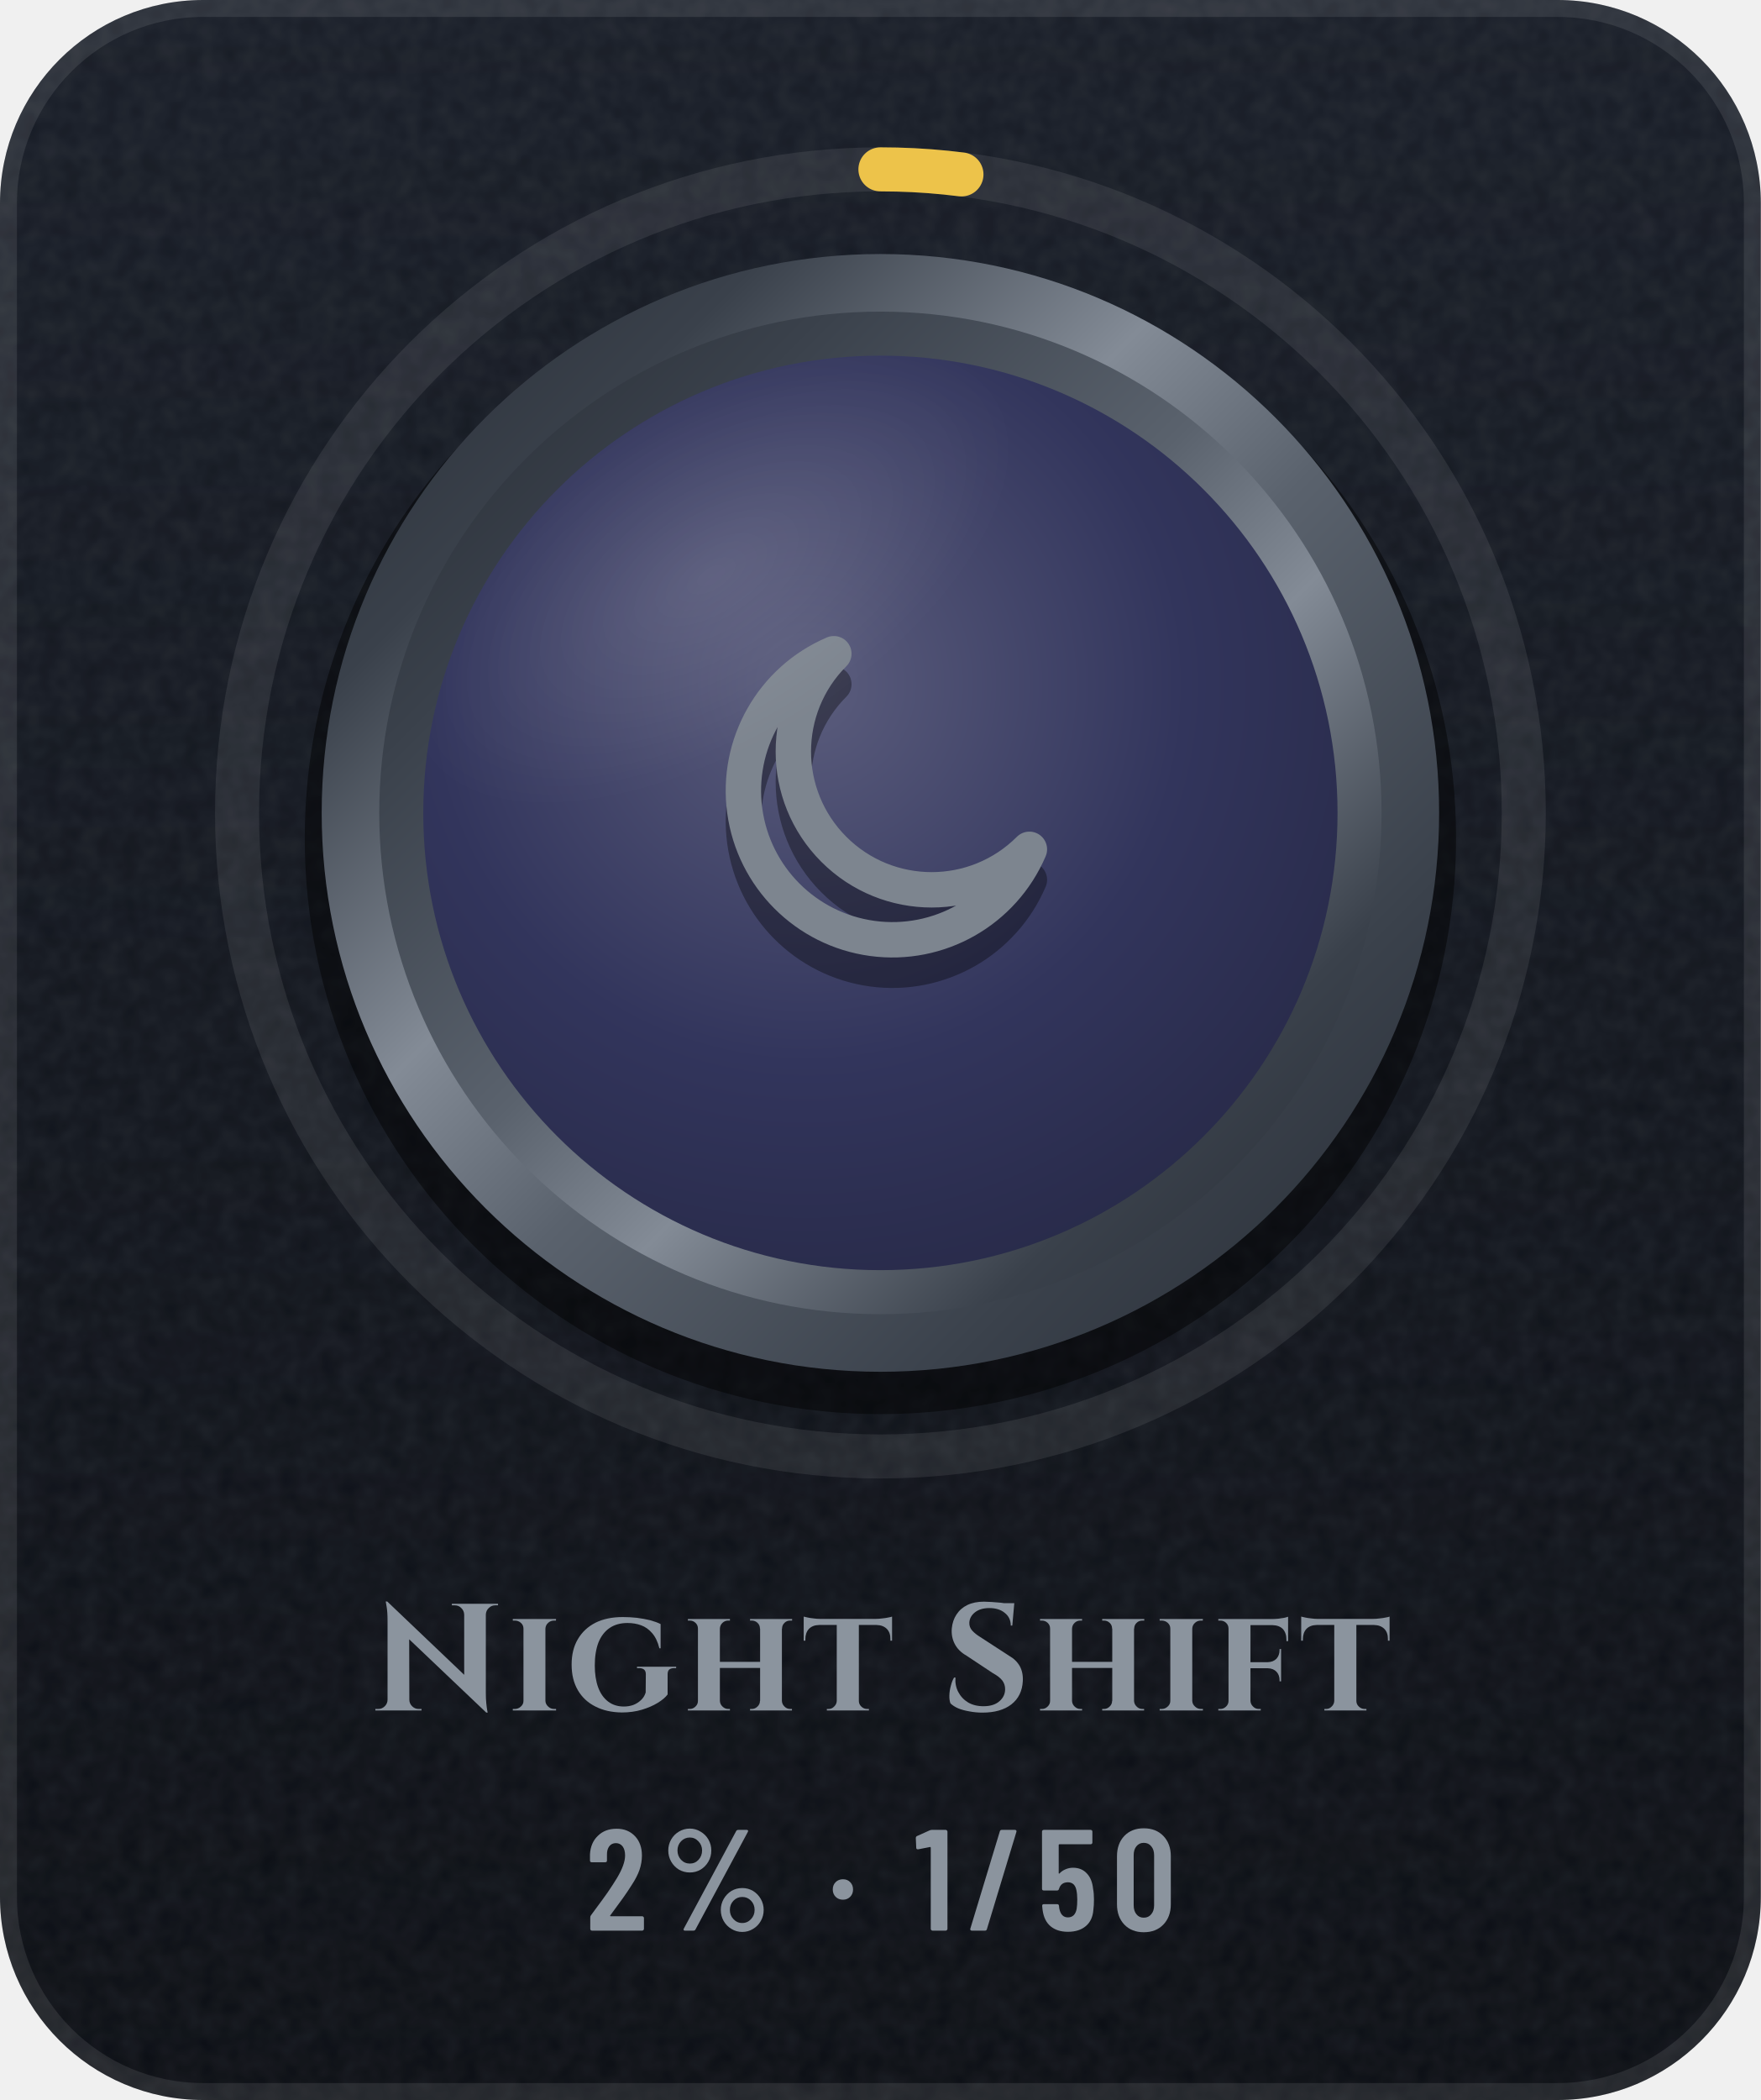
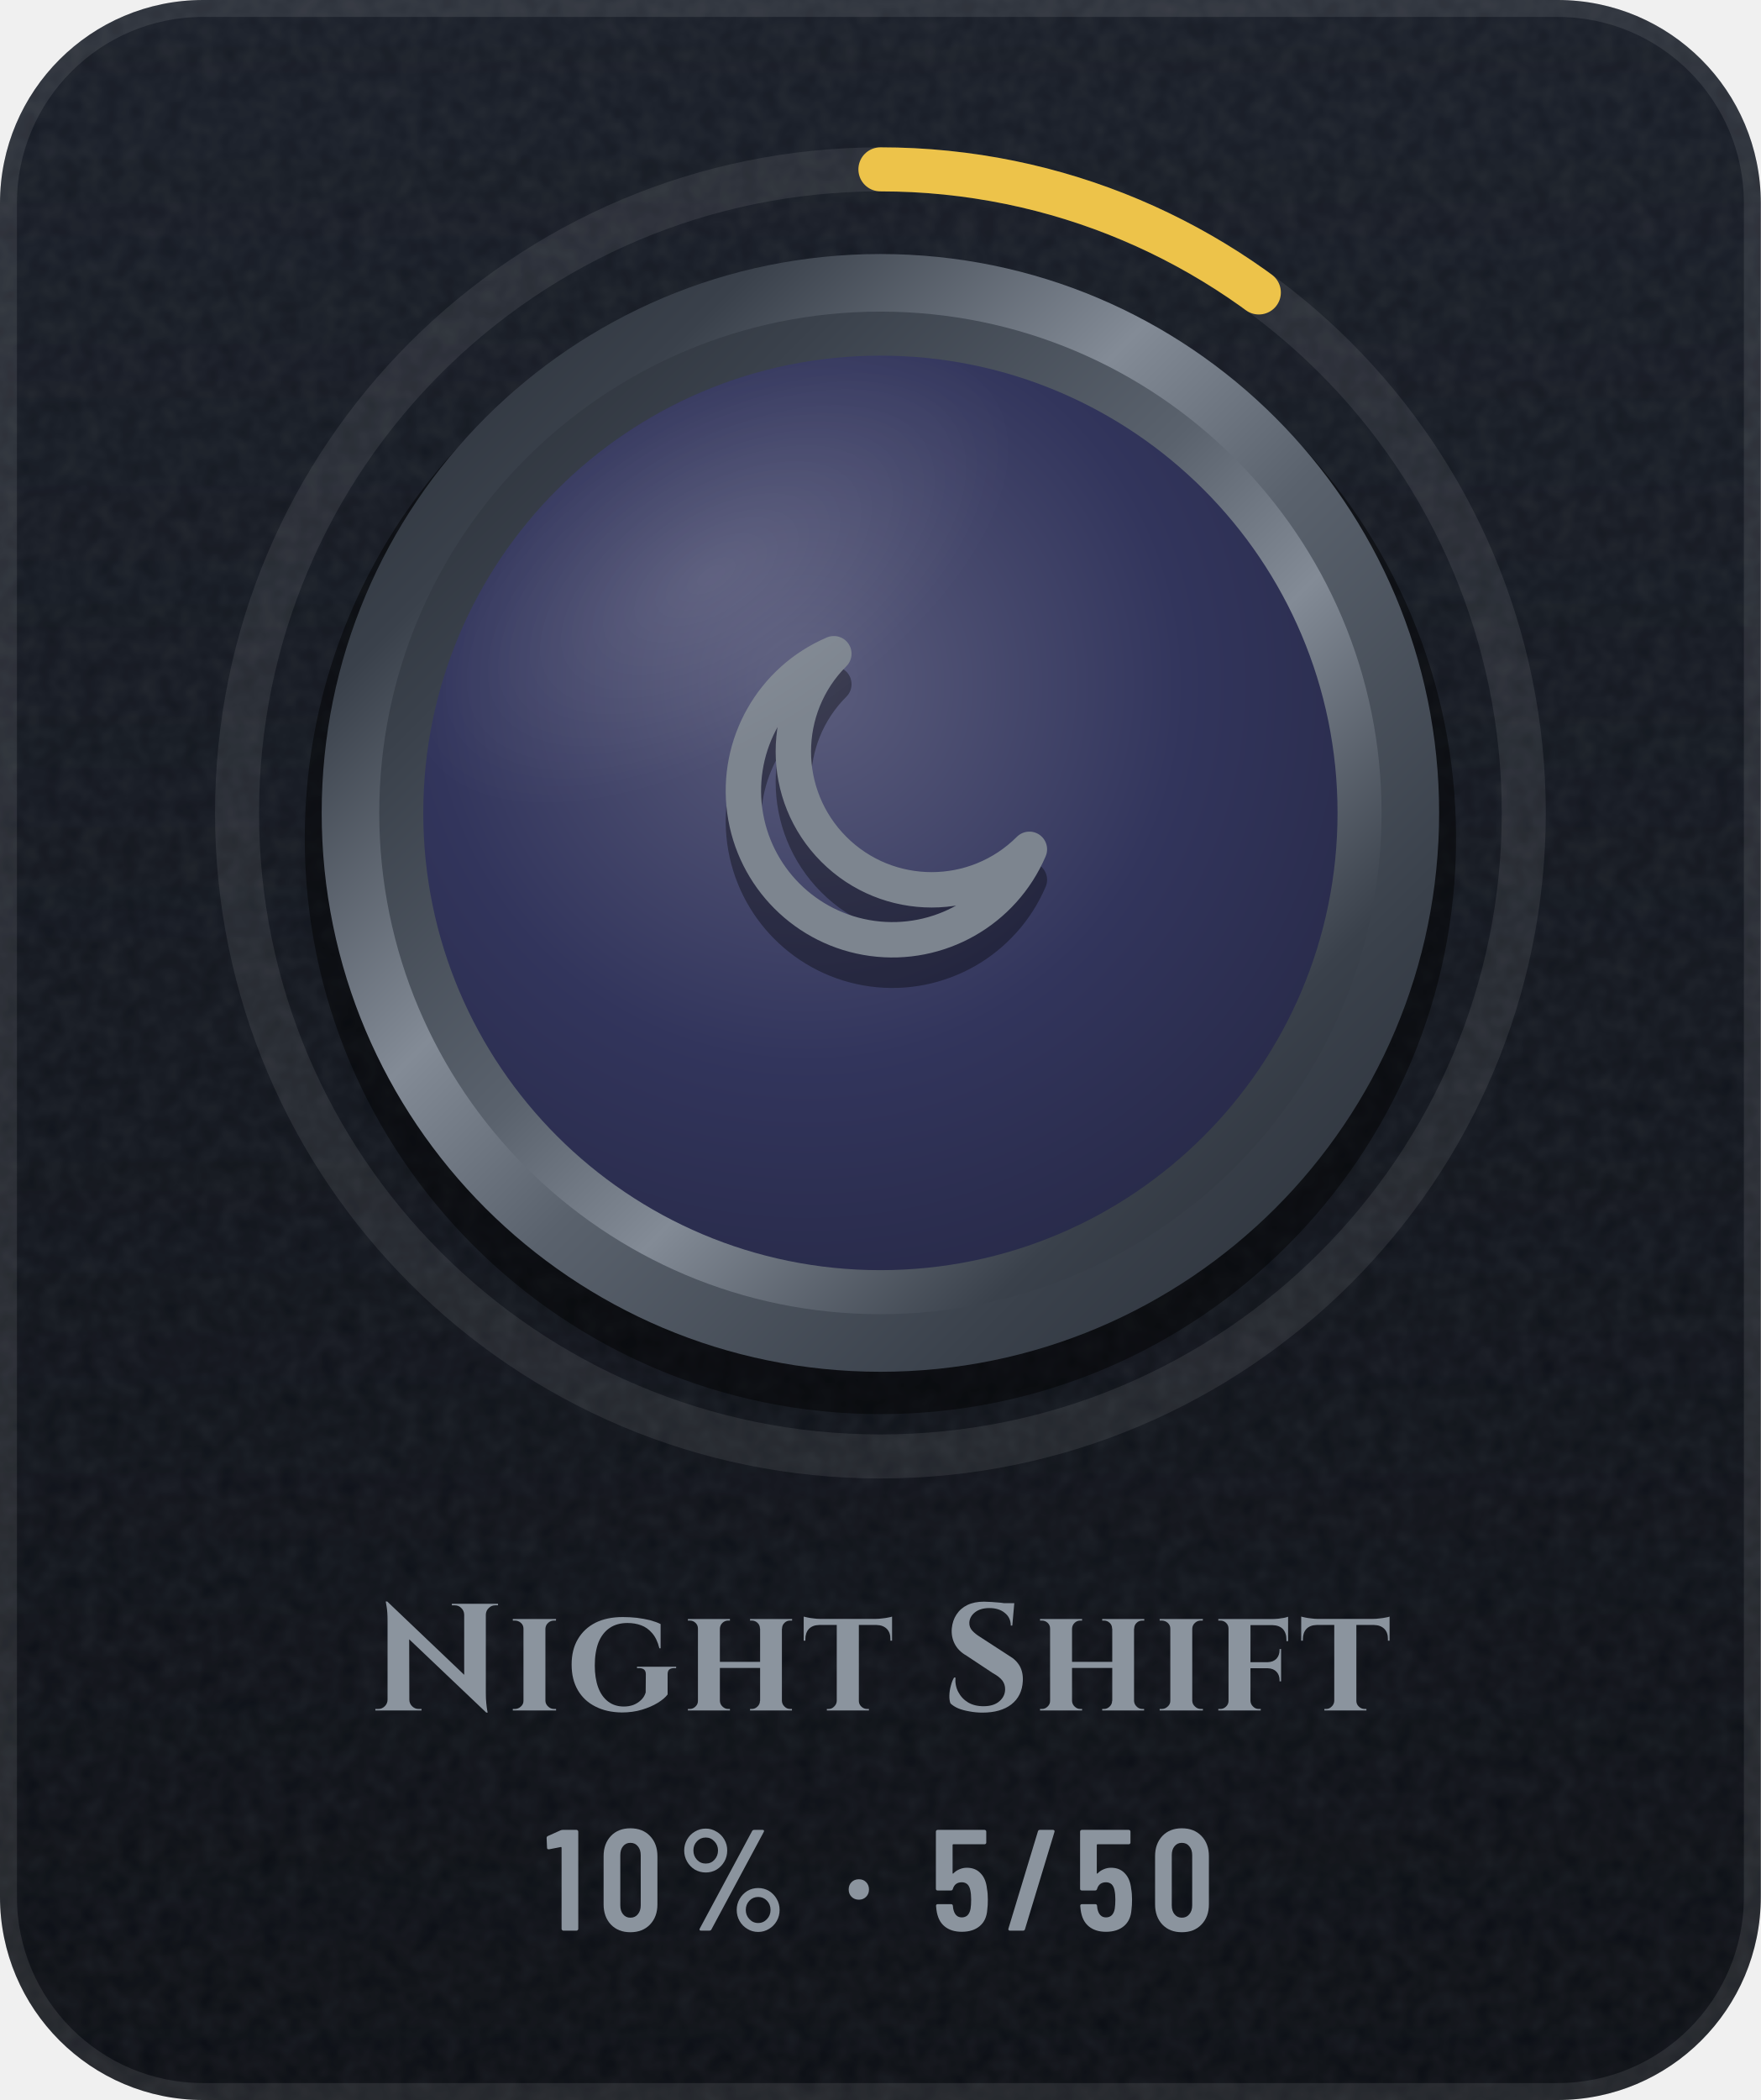
- <svg xmlns="http://www.w3.org/2000/svg" width="104" height="124" viewBox="0 0 104 124" role="img" aria-label="Night Shift: 2% (1 of 50)">
+ <svg xmlns="http://www.w3.org/2000/svg" width="104" height="124" viewBox="0 0 104 124" role="img" aria-label="Night Shift: 10% (5 of 50)">
  <defs>
    <linearGradient id="bg" x1="0" y1="0" x2="0" y2="1">
      <stop offset="0" stop-color="#171C26" />
      <stop offset="1" stop-color="#0A0D13" />
    </linearGradient>
    <clipPath id="card">
      <rect width="104" height="124" rx="12" />
    </clipPath>
    <filter id="grain" x="0" y="0" width="100%" height="100%">
      <feTurbulence type="fractalNoise" baseFrequency=".85" numOctaves="2" stitchTiles="stitch" />
      <feColorMatrix values="0 0 0 0 1 0 0 0 0 1 0 0 0 0 1 0 0 0 .07 0" />
    </filter>
    <radialGradient id="glow" cx=".5" cy=".5" r=".5">
      <stop offset="0" stop-color="#5A626D" stop-opacity="0" />
      <stop offset="1" stop-color="#5A626D" stop-opacity="0" />
    </radialGradient>
    <linearGradient id="mh" x1="0" y1="0" x2="1" y2="0">
      <stop offset="0" stop-color="#252A32" />
      <stop offset="0.2" stop-color="#3A414B" />
      <stop offset="0.4" stop-color="#838B96" />
      <stop offset="0.54" stop-color="#5A626D" />
      <stop offset="0.78" stop-color="#3A414B" />
      <stop offset="1" stop-color="#252A32" />
    </linearGradient>
    <linearGradient id="md" x1="0" y1="0" x2="1" y2="1">
      <stop offset="0" stop-color="#252A32" />
      <stop offset="0.2" stop-color="#3A414B" />
      <stop offset="0.4" stop-color="#838B96" />
      <stop offset="0.54" stop-color="#5A626D" />
      <stop offset="0.78" stop-color="#3A414B" />
      <stop offset="1" stop-color="#252A32" />
    </linearGradient>
    <linearGradient id="mdr" x1="1" y1="1" x2="0" y2="0">
      <stop offset="0" stop-color="#252A32" />
      <stop offset="0.2" stop-color="#3A414B" />
      <stop offset="0.4" stop-color="#838B96" />
      <stop offset="0.54" stop-color="#5A626D" />
      <stop offset="0.78" stop-color="#3A414B" />
      <stop offset="1" stop-color="#252A32" />
    </linearGradient>
    <linearGradient id="dia" x1="0" y1="0" x2="1" y2="0">
      <stop offset="0" stop-color="#6CCBFF" />
      <stop offset=".5" stop-color="#C4B2FF" />
      <stop offset="1" stop-color="#F29BDD" />
    </linearGradient>
    <linearGradient id="pb" x1="0" y1="0" x2="1" y2="0">
      <stop offset="0" stop-color="#8F5125" />
      <stop offset="1" stop-color="#F5C69A" />
    </linearGradient>
    <linearGradient id="shg" x1="0" y1="0" x2="1" y2="0">
      <stop offset="0" stop-color="#FFFFFF" stop-opacity="0" />
      <stop offset=".5" stop-color="#FFFFFF" stop-opacity=".6" />
      <stop offset="1" stop-color="#FFFFFF" stop-opacity="0" />
    </linearGradient>
    <radialGradient id="en" cx=".42" cy=".36" r=".75">
      <stop offset="0" stop-color="#5B5D7D" />
      <stop offset=".55" stop-color="#32355C" />
      <stop offset="1" stop-color="#262845" />
    </radialGradient>
    <linearGradient id="ig" gradientUnits="userSpaceOnUse" x1="0" y1="34" x2="0" y2="62">
      <stop offset="0" stop-color="#7D858F" />
      <stop offset="1" stop-color="#4E5661" />
    </linearGradient>
    <radialGradient id="gl" cx=".5" cy=".5" r=".5">
      <stop offset="0" stop-color="#FFFFFF" stop-opacity=".45" />
      <stop offset="1" stop-color="#FFFFFF" stop-opacity="0" />
    </radialGradient>
    <clipPath id="fc">
      <circle cx="52" cy="48" r="27" />
    </clipPath>
  </defs>
  <g clip-path="url(#card)">
    <rect width="104" height="124" fill="url(#bg)" />
    <rect width="104" height="124" filter="url(#grain)" />
  </g>
  <rect x=".5" y=".5" width="103" height="123" rx="11.5" fill="none" stroke="#FFFFFF" stroke-opacity=".09" />
  <circle cx="52" cy="48" r="48" fill="url(#glow)" />
  <circle cx="52" cy="48" r="38" fill="none" stroke="#FFFFFF" stroke-opacity=".08" stroke-width="2.6" />
-   <circle cx="52" cy="48" r="38" fill="none" stroke="#EDC34A" stroke-width="2.6" stroke-linecap="round" stroke-dasharray="4.8 238.8" transform="rotate(-90 52 48)" />
+   <circle cx="52" cy="48" r="38" fill="none" stroke="#EDC34A" stroke-width="2.6" stroke-linecap="round" stroke-dasharray="23.9 238.8" transform="rotate(-90 52 48)" />
  <circle cx="52" cy="49.5" r="34" fill="#000000" fill-opacity=".45" />
  <circle cx="52" cy="48" r="33" fill="url(#md)" />
  <circle cx="52" cy="48" r="29.6" fill="url(#mdr)" />
  <circle cx="52" cy="48" r="27" fill="url(#en)" />
  <g transform="translate(38.8 36) scale(1.1)" fill="none" stroke="#000000" stroke-width="1.9" stroke-linecap="round" stroke-linejoin="round" stroke-opacity=".35">
    <path d="M20 14.5A8 8 0 1 1 9.5 4 6.5 6.5 0 0 0 20 14.5z" />
  </g>
  <g transform="translate(38.8 34.2) scale(1.1)" fill="none" stroke="url(#ig)" stroke-width="1.9" stroke-linecap="round" stroke-linejoin="round">
    <path d="M20 14.5A8 8 0 1 1 9.5 4 6.5 6.5 0 0 0 20 14.5z" />
  </g>
  <g clip-path="url(#fc)">
    <ellipse cx="42" cy="34" rx="20" ry="10" transform="rotate(-32 42 34)" fill="url(#gl)" opacity=".25" />
  </g>
  <g transform="translate(21.9 101) scale(0.009 -0.009)" fill="#8B949E">
    <use href="#s78" x="0" />
    <use href="#s105" x="898" />
    <use href="#s103" x="1284" />
    <use href="#s104" x="2047" />
    <use href="#s116" x="2831" />
    <use href="#s83" x="3747" />
    <use href="#s104" x="4358" />
    <use href="#s105" x="5143" />
    <use href="#s102" x="5528" />
    <use href="#s116" x="6096" />
  </g>
-   <g transform="translate(34.6 114) scale(0.0085 -0.0085)" fill="#8B949E">
-     <use href="#m50" x="0" />
-     <use href="#m37" x="519" />
-     <use href="#m183" x="1679" />
-     <use href="#m49" x="2283" />
-     <use href="#m47" x="2651" />
-     <use href="#m53" x="3131" />
-     <use href="#m48" x="3653" />
+   <g transform="translate(32.2 114) scale(0.0085 -0.0085)" fill="#8B949E">
+     <use href="#m49" x="0" />
+     <use href="#m48" x="368" />
+     <use href="#m37" x="912" />
+     <use href="#m183" x="2072" />
+     <use href="#m53" x="2676" />
+     <use href="#m47" x="3198" />
+     <use href="#m53" x="3678" />
+     <use href="#m48" x="4200" />
  </g>
  <defs>
    <path id="m37" d="M54 557Q54 598 74 633Q94 668 128 688Q163 709 204 709Q244 709 278 688Q313 668 333 633Q353 598 353 557Q353 515 333 480Q313 445 279 424Q245 404 204 404Q163 404 128 424Q94 445 74 480Q54 515 54 557ZM162 14 526 692Q530 700 541 700H599Q606 700 608 696Q610 692 607 686L243 8Q239 0 228 0H170Q163 0 161 4Q159 8 162 14ZM289 557Q289 594 264 620Q239 647 204 647Q168 647 143 621Q118 595 118 557Q118 519 143 492Q168 466 204 466Q240 466 264 492Q289 519 289 557ZM419 144Q419 185 439 220Q459 255 493 276Q527 296 568 296Q609 296 643 276Q677 255 697 220Q717 185 717 144Q717 102 697 67Q677 32 643 12Q609 -9 568 -9Q527 -9 493 12Q459 32 439 67Q419 102 419 144ZM654 144Q654 182 629 208Q604 234 568 234Q532 234 507 208Q482 182 482 144Q482 106 507 80Q532 53 568 53Q604 53 629 80Q654 106 654 144Z" />
    <path id="m47" d="M21 14 226 690Q229 700 239 700H331Q337 700 340 696Q343 692 341 686L136 10Q133 0 123 0H31Q25 0 22 4Q19 8 21 14Z" />
    <path id="m48" d="M38 183V517Q38 604 89 658Q140 711 224 711Q309 711 360 658Q412 604 412 517V183Q412 96 360 42Q309 -11 224 -11Q140 -11 89 42Q38 96 38 183ZM296 176V524Q296 563 276 586Q257 610 224 610Q192 610 173 586Q154 563 154 524V176Q154 137 173 114Q192 90 224 90Q257 90 276 114Q296 137 296 176Z" />
    <path id="m49" d="M122 700H218Q223 700 226 696Q230 693 230 688V12Q230 7 226 4Q223 0 218 0H126Q121 0 118 4Q114 7 114 12V576Q114 578 112 580Q111 582 109 581L27 565H24Q13 565 13 576L10 643Q10 653 18 657L107 697Q114 700 122 700Z" />
-     <path id="m50" d="M173 100H392Q397 100 400 96Q404 93 404 88V12Q404 7 400 4Q397 0 392 0H43Q38 0 34 4Q31 7 31 12V92Q31 101 36 107L75 160Q114 212 152 266Q189 320 215 363Q273 459 273 522Q273 562 256 585Q238 608 209 608Q180 608 163 586Q146 563 147 526V487Q147 482 144 478Q140 475 135 475H41Q36 475 32 478Q29 482 29 487V530Q33 610 84 659Q134 708 214 708Q293 708 342 656Q390 605 390 521Q390 471 373 422Q356 373 319 317Q294 277 260 229Q225 181 214 166Q184 126 170 106Q168 104 169 102Q170 100 173 100Z" />
    <path id="m53" d="M400 216Q400 175 396 146Q391 72 344 32Q297 -8 219 -8Q145 -8 99 30Q53 68 43 144L40 172Q40 184 52 184H144Q156 184 157 172Q157 166 159 154Q171 92 219 92Q244 92 260 108Q275 124 280 153Q284 178 284 217Q284 254 278 281Q273 307 258 322Q242 336 219 336Q171 336 157 290Q154 279 144 279H51Q46 279 42 282Q39 286 39 291V688Q39 693 42 696Q46 700 51 700H377Q382 700 386 696Q389 693 389 688V612Q389 607 386 604Q382 600 377 600H160Q155 600 155 595V400Q155 397 157 396Q159 396 161 398Q178 416 202 426Q227 437 254 437Q314 437 350 398Q387 360 394 290Q400 259 400 216Z" />
    <path id="m183" d="M37 286Q37 317 57 337Q77 357 108 357Q139 357 158 337Q178 317 178 286Q178 255 158 235Q138 215 108 215Q77 215 57 235Q37 255 37 286Z" />
    <path id="s78" d="M108 715 613 234V629Q612 655 594 672Q577 690 551 690H532V700H835V690H817Q792 690 774 672Q756 655 755 629V114Q755 77 758 48Q761 18 764 2L767 -14H758L252 467L253 71Q253 46 271 28Q289 10 314 10H333V0H30V10H49Q74 10 92 28Q110 46 110 71V590Q110 646 104 681L98 715Z" />
    <path id="s83" d="M277 714Q297 714 326 712Q356 710 388 707Q399 705 409 704H476L475 692Q475 692 475 692L463 557H453Q453 609 414 640Q376 672 312 672Q254 672 218 644Q183 616 181 576Q180 546 200 524Q220 502 251 483L442 359Q488 333 512 291Q535 249 532 193Q527 95 457 40Q387 -14 267 -14Q223 -14 182 -6Q140 1 108 14Q76 28 57 47Q49 69 50 100Q51 131 60 163Q68 195 81 216H90Q86 165 108 122Q131 78 174 52Q218 27 278 28Q344 29 380 62Q416 94 416 140Q416 171 398 196Q379 221 337 244L162 360Q109 390 85 437Q61 484 66 539Q71 591 97 630Q123 670 168 692Q214 714 277 714Z" />
    <path id="s102" d="M446 403V191H436V199Q436 232 416 254Q395 276 359 277H245V63Q246 41 262 26Q277 10 300 10H313L312 0H34V10H47Q69 10 85 26Q101 41 101 63V537Q101 560 85 575Q69 590 47 590H34V600H386Q405 600 426 602Q448 605 466 608Q484 612 492 615V455H481V465Q481 508 458 534Q434 559 389 560H245V317H359Q395 318 416 340Q436 363 436 396V403Z" />
    <path id="s103" d="M370 613Q416 613 462 608Q509 602 550 592Q590 581 618 567V408H610Q594 472 562 508Q531 544 490 559Q449 574 401 574Q331 574 283 541Q235 508 210 446Q186 383 186 295Q186 212 208 152Q230 92 273 59Q316 26 377 26Q409 26 438 36Q467 47 489 68Q511 88 520 118L521 238Q521 258 510 268Q498 278 477 278H463V287H720V278H707Q683 278 672 266Q664 256 664 238V105Q643 77 599 50Q555 23 495 5Q435 -13 364 -13Q264 -12 190 26Q116 63 75 133Q34 203 34 301Q34 399 75 468Q116 538 191 576Q266 613 370 613Z" />
    <path id="s104" d="M100 63V537Q100 560 84 575Q68 590 46 590H34V600H310V590H299Q277 590 261 575Q245 560 244 537V319H508V537H507Q507 560 491 575Q475 590 453 590H442V600H718V590H706Q683 590 668 575Q652 560 652 537H651V63Q652 41 668 26Q683 10 706 10H717V0H442V10H453Q475 10 491 26Q507 41 507 63H508V279H244V63Q245 41 261 26Q277 10 299 10H310V0H34V10H46Q68 10 84 26Q100 41 100 63Z" />
    <path id="s105" d="M104 63V537Q104 560 87 575Q70 590 46 590H34V600H318L317 590H306Q282 590 266 575Q249 560 248 537V63Q249 41 266 26Q282 10 306 10H318V0H34V10H47Q70 10 87 26Q104 41 104 63Z" />
    <path id="s116" d="M590 616V458H579V467Q580 510 556 535Q531 560 488 561H372V63Q372 41 388 26Q404 10 427 10H438V0H162V10H173Q195 10 210 26Q226 41 227 63V561H112Q68 560 44 535Q21 510 21 467V458H10V616Q19 614 36 610Q54 606 76 604Q97 601 115 601H484Q503 601 525 604Q547 606 565 610Q583 613 590 616Z" />
  </defs>
</svg>
